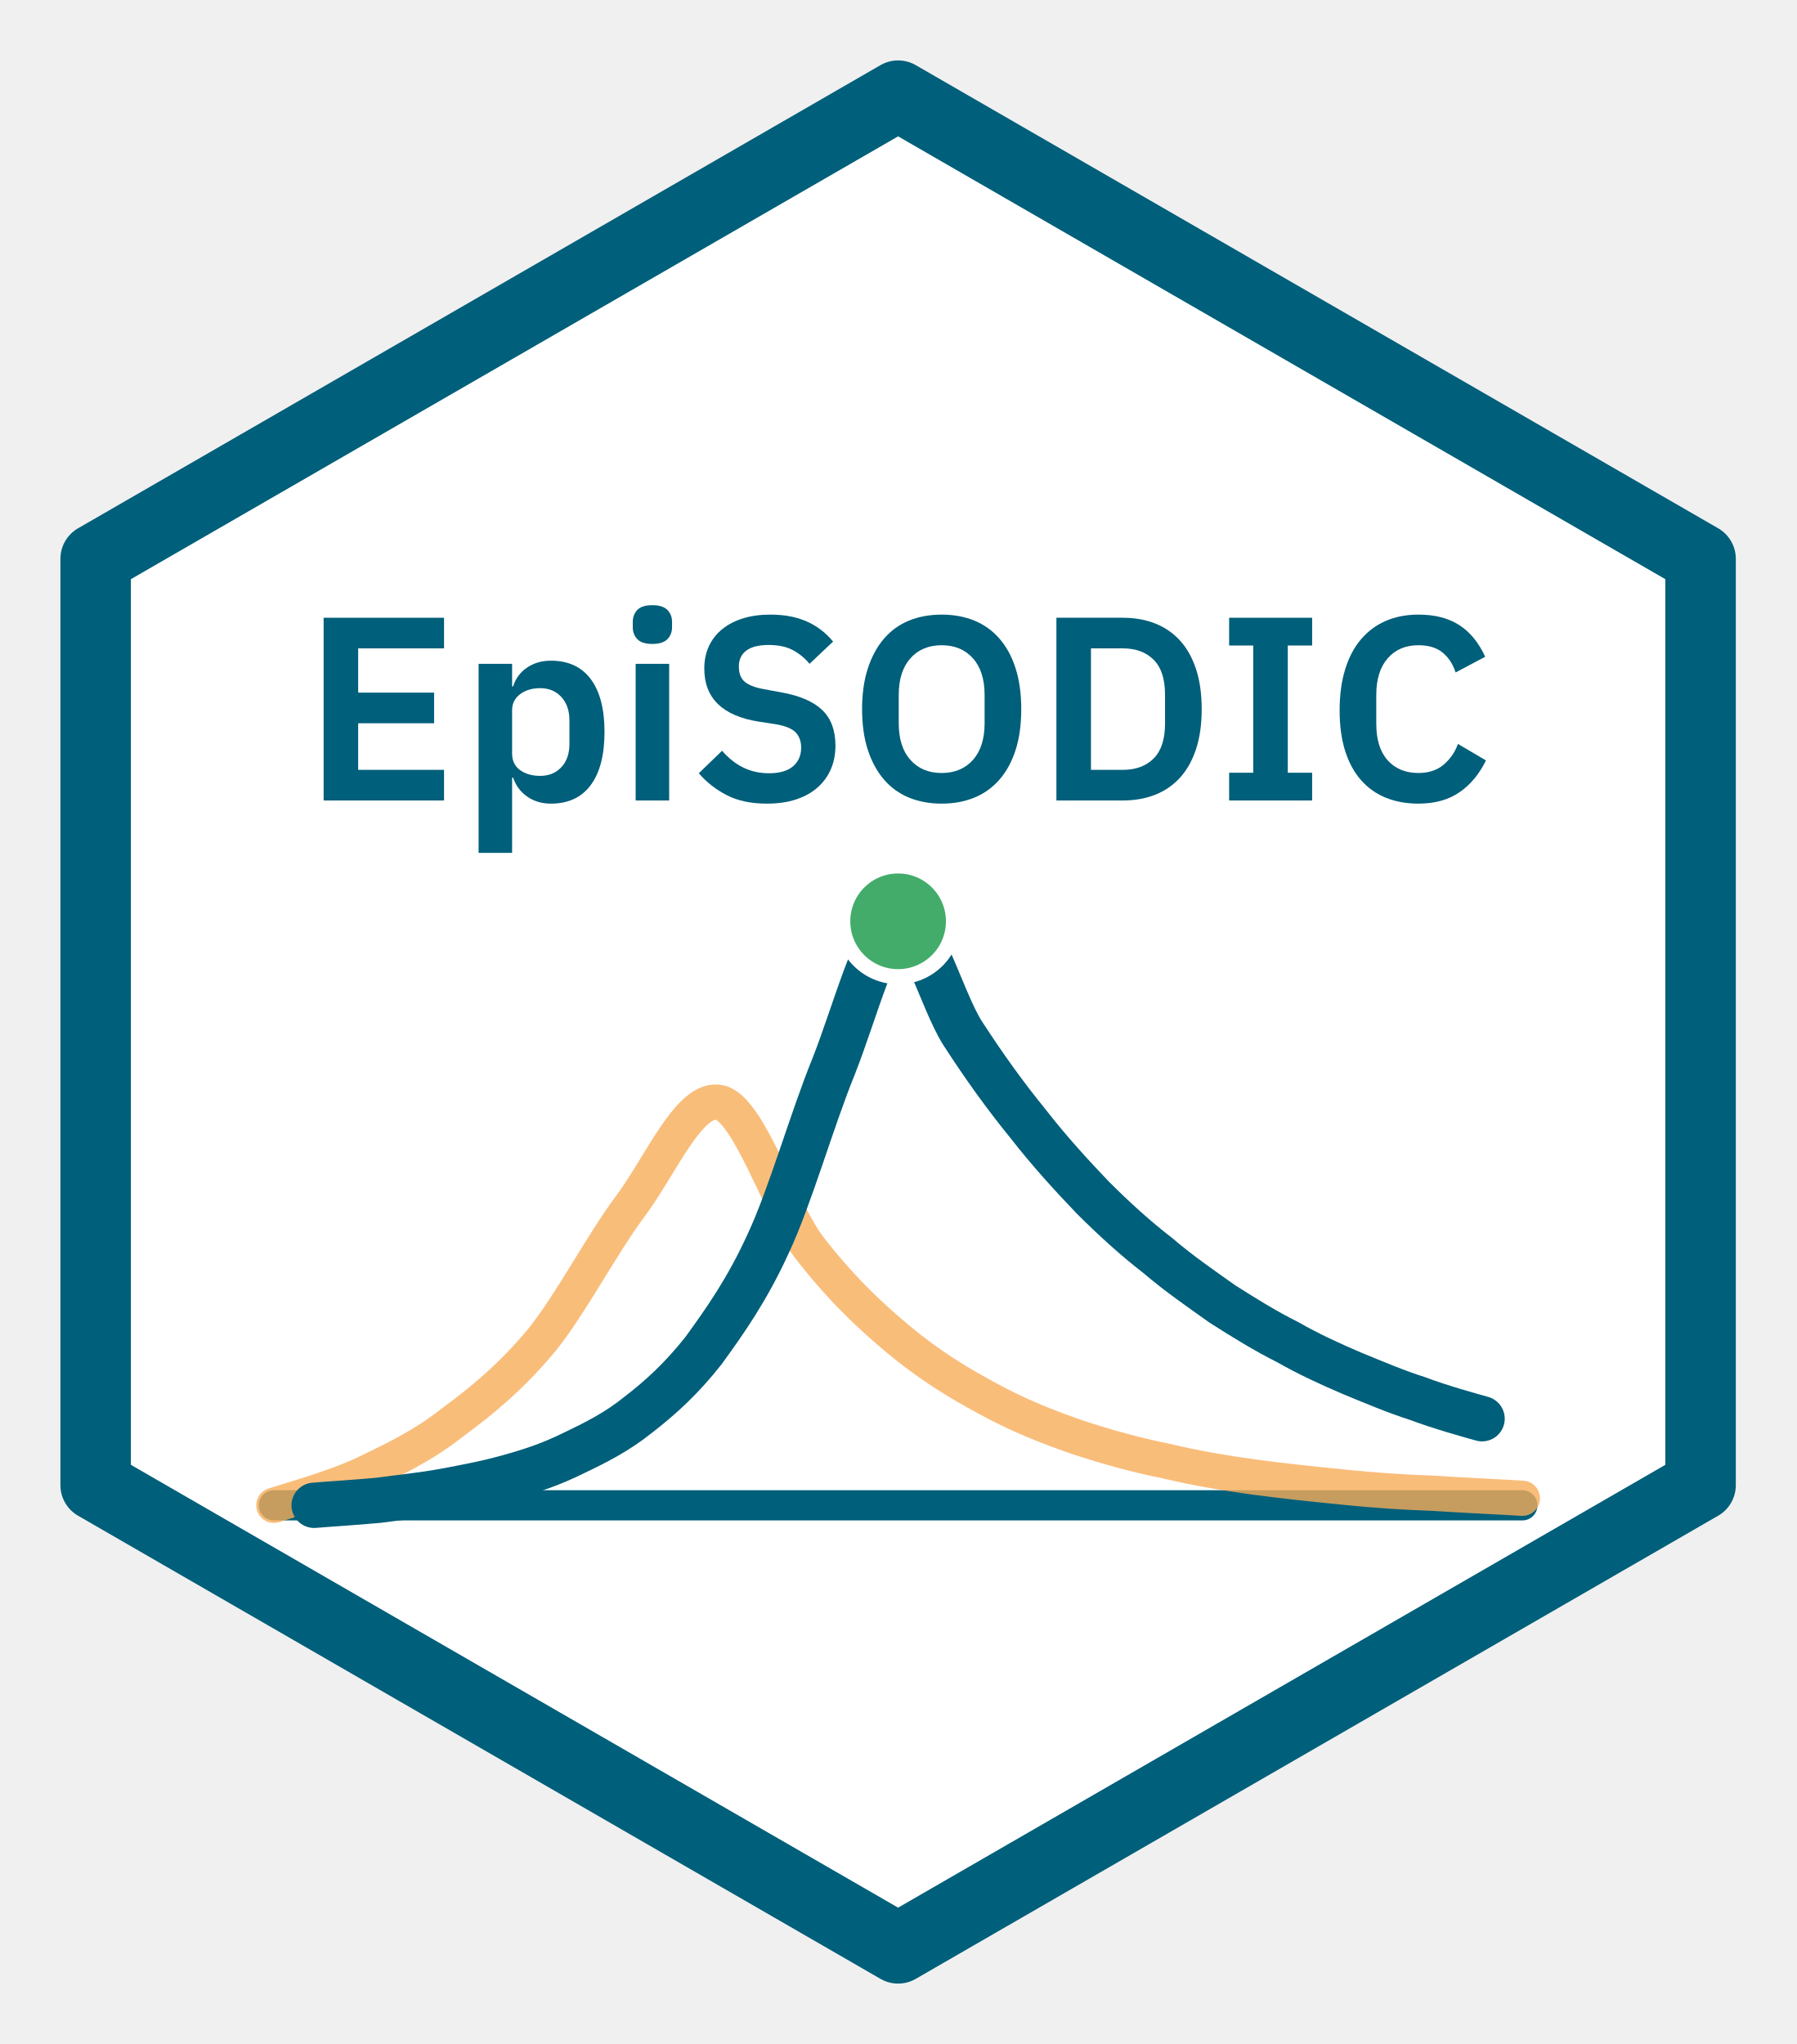
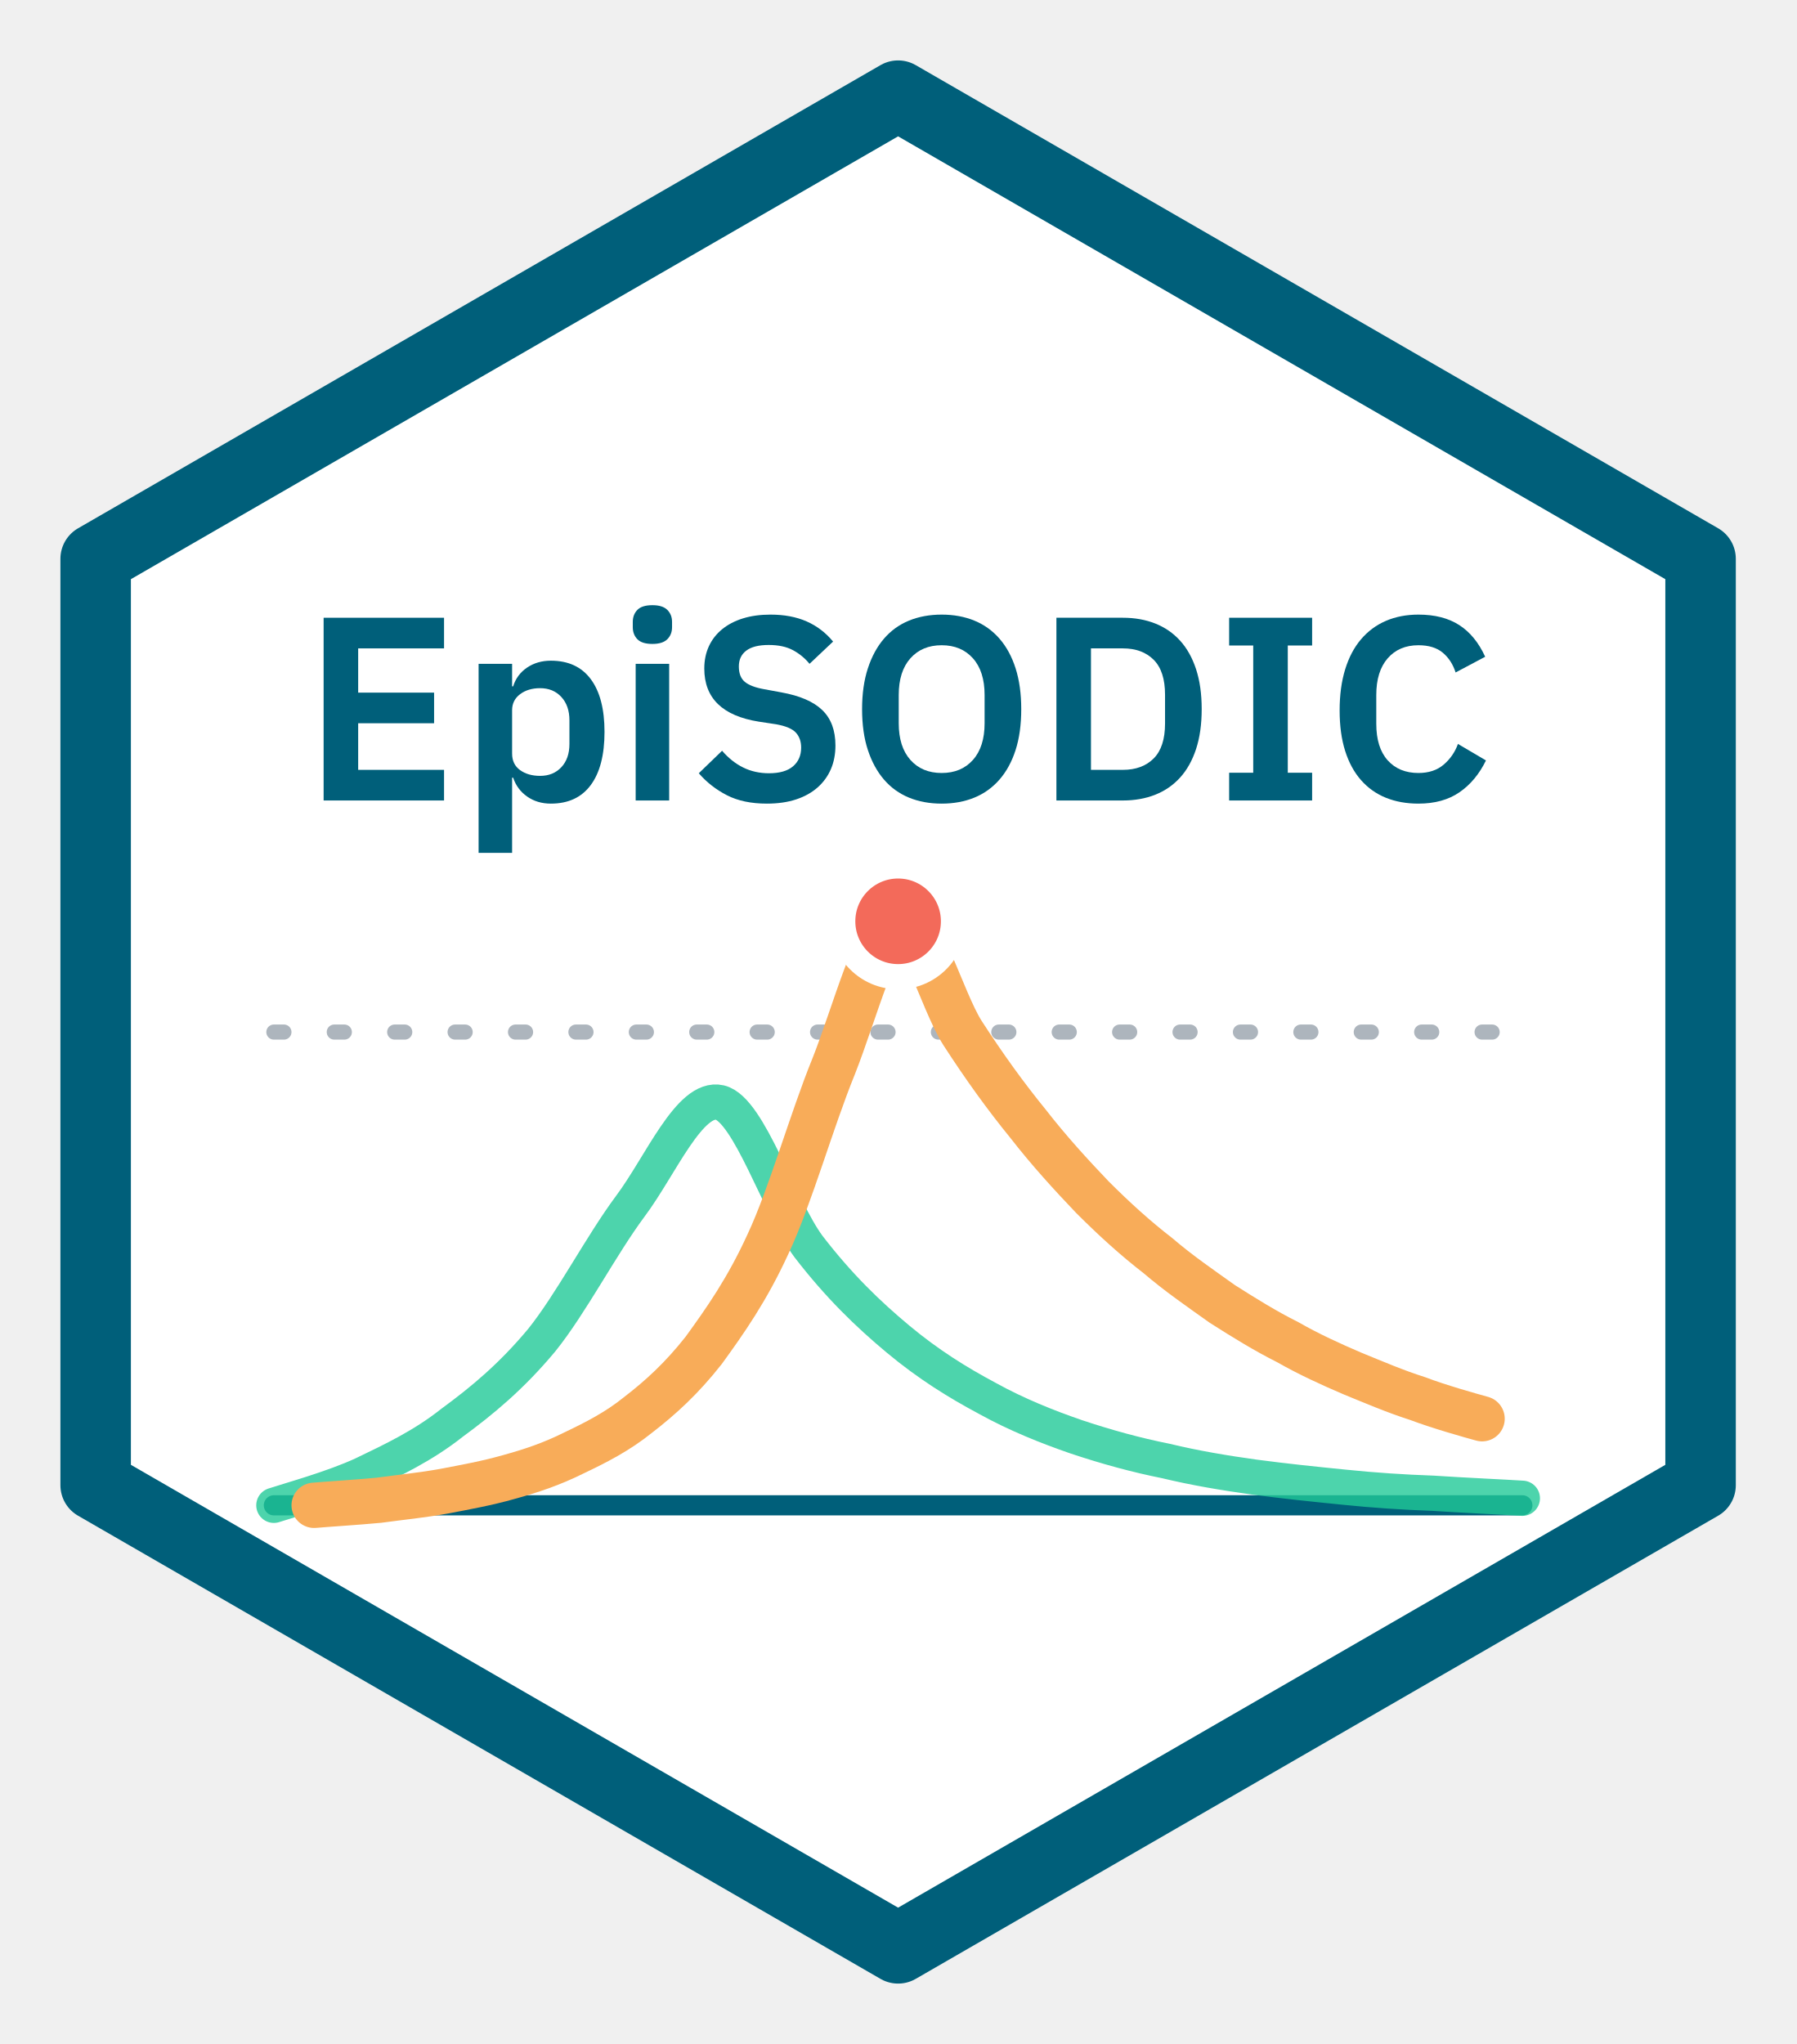
<svg xmlns="http://www.w3.org/2000/svg" viewBox="30.8 18.5 178.4 203" width="178.4" height="203">
  <polygon points="120,28 199.7,74 199.7,166 120,212 40.3,166 40.3,74" fill="#FFFFFF" stroke="#005F7A" stroke-width="7" stroke-linejoin="round" />
  <g fill="#005F7A">
    <path transform="translate(60.81,98) scale(0.026,-0.026)" d="M82 0V698H542V581H214V412H504V295H214V117H542V0Z" />
    <path transform="translate(76.41,98) scale(0.026,-0.026)" d="M74 522H202V436H206Q220 481 259.0 507.5Q298 534 350 534Q450 534 502.5 463.5Q555 393 555 262Q555 130 502.5 59.0Q450 -12 350 -12Q298 -12 259.5 15.0Q221 42 206 87H202V-200H74ZM309 94Q359 94 390.0 127.0Q421 160 421 216V306Q421 362 390.0 395.5Q359 429 309 429Q263 429 232.5 406.0Q202 383 202 345V179Q202 138 232.5 116.0Q263 94 309 94Z" />
    <path transform="translate(92.01,98) scale(0.026,-0.026)" d="M138 598Q98 598 80.5 616.0Q63 634 63 662V682Q63 710 80.5 728.0Q98 746 138 746Q177 746 195.0 728.0Q213 710 213 682V662Q213 634 195.0 616.0Q177 598 138 598ZM74 522H202V0H74Z" />
    <path transform="translate(99.19,98) scale(0.026,-0.026)" d="M299 -12Q209 -12 146.5 20.0Q84 52 39 104L128 190Q164 148 208.5 126.0Q253 104 307 104Q368 104 399.0 130.5Q430 157 430 202Q430 237 410.0 259.0Q390 281 335 291L269 301Q60 334 60 504Q60 551 77.5 589.0Q95 627 128.0 654.0Q161 681 207.5 695.5Q254 710 313 710Q392 710 451.0 684.0Q510 658 552 607L462 522Q436 554 399.0 574.0Q362 594 306 594Q249 594 220.5 572.5Q192 551 192 512Q192 472 215.0 453.0Q238 434 289 425L354 413Q460 394 510.5 345.5Q561 297 561 210Q561 160 543.5 119.5Q526 79 492.5 49.5Q459 20 410.5 4.0Q362 -12 299 -12Z" />
    <path transform="translate(115.07,98) scale(0.026,-0.026)" d="M356 -12Q287 -12 231.0 11.0Q175 34 135.5 80.0Q96 126 74.0 193.0Q52 260 52 349Q52 437 74.0 504.5Q96 572 135.5 618.0Q175 664 231.0 687.0Q287 710 356 710Q425 710 481.0 687.0Q537 664 577.0 618.0Q617 572 638.5 504.5Q660 437 660 349Q660 260 638.5 193.0Q617 126 577.0 80.0Q537 34 481.0 11.0Q425 -12 356 -12ZM356 105Q431 105 475.5 155.0Q520 205 520 295V403Q520 493 475.5 543.0Q431 593 356 593Q281 593 236.5 543.0Q192 493 192 403V295Q192 205 236.5 155.0Q281 105 356 105Z" />
    <path transform="translate(133.59,98) scale(0.026,-0.026)" d="M82 698H336Q404 698 459.5 676.0Q515 654 554.5 610.5Q594 567 615.5 501.5Q637 436 637 349Q637 262 615.5 196.5Q594 131 554.5 87.5Q515 44 459.5 22.0Q404 0 336 0H82ZM336 117Q410 117 453.5 160.5Q497 204 497 294V404Q497 494 453.5 537.5Q410 581 336 581H214V117Z" />
    <path transform="translate(151.50,98) scale(0.026,-0.026)" d="M53 0V106H145V592H53V698H370V592H277V106H370V0Z" />
    <path transform="translate(162.50,98) scale(0.026,-0.026)" d="M353 -12Q284 -12 228.5 10.5Q173 33 133.5 78.0Q94 123 73.0 189.5Q52 256 52 344Q52 432 73.0 500.5Q94 569 133.5 615.5Q173 662 228.5 686.0Q284 710 353 710Q447 710 509.0 670.0Q571 630 608 549L495 489Q480 536 446.0 564.5Q412 593 353 593Q279 593 235.5 543.0Q192 493 192 403V293Q192 202 235.5 153.5Q279 105 353 105Q412 105 449.5 137.0Q487 169 504 216L611 153Q573 75 510.0 31.5Q447 -12 353 -12Z" />
  </g>
-   <line x1="58" y1="168" x2="182" y2="168" stroke="#005F7A" stroke-width="3" stroke-linecap="round" />
-   <path d="M 58.0,168.0 C 59.5,167.5 63.9,166.3 66.9,164.9 C 69.8,163.5 72.8,162.1 75.7,159.8 C 78.7,157.6 81.6,155.2 84.6,151.6 C 87.5,148.0 90.5,142.2 93.4,138.3 C 96.4,134.3 99.3,127.3 102.3,128.0 C 105.2,128.7 108.2,138.4 111.1,142.3 C 114.1,146.2 117.0,149.0 120.0,151.5 C 123.0,154.0 125.9,155.8 128.9,157.4 C 131.8,159.0 134.8,160.2 137.7,161.2 C 140.7,162.2 143.6,163.0 146.6,163.6 C 149.5,164.3 152.5,164.8 155.4,165.2 C 158.4,165.6 161.3,165.9 164.3,166.2 C 167.2,166.5 170.2,166.7 173.1,166.8 C 176.1,167.0 180.5,167.2 182.0,167.3" fill="none" stroke="#F8AC59" stroke-width="3.5" stroke-linecap="round" opacity="0.8" />
-   <path d="M 62.0,168.0 C 63.1,167.9 66.3,167.7 68.4,167.5 C 70.6,167.2 72.7,167.0 74.9,166.6 C 77.0,166.2 79.2,165.8 81.3,165.2 C 83.5,164.6 85.6,163.9 87.8,162.8 C 89.9,161.8 92.1,160.7 94.2,159.0 C 96.4,157.3 98.5,155.4 100.7,152.6 C 102.8,149.7 105.0,146.6 107.1,142.0 C 109.3,137.3 111.4,129.8 113.6,124.4 C 115.7,119.1 117.9,110.6 120.0,110.0 C 122.1,109.4 124.3,117.8 126.4,121.1 C 128.6,124.5 130.7,127.4 132.9,130.1 C 135.0,132.8 137.2,135.2 139.3,137.4 C 141.5,139.6 143.6,141.5 145.8,143.2 C 147.9,145.0 150.1,146.5 152.2,148.0 C 154.4,149.4 156.5,150.7 158.7,151.8 C 160.8,153.0 163.0,154.0 165.1,154.9 C 167.3,155.8 169.4,156.7 171.6,157.4 C 173.7,158.2 176.9,159.1 178.0,159.4" fill="none" stroke="#005F7A" stroke-width="4.5" stroke-linecap="round" />
-   <circle cx="120" cy="110" r="5.5" fill="#43AC6A" stroke="#FFFFFF" stroke-width="1.5" />
+   <line x1="58" y1="168" x2="182" y2="168" stroke="#005F7A" stroke-width="2" stroke-linecap="round" />
+   <line x1="58" y1="121" x2="182" y2="121" stroke="#ADB5BD" stroke-width="1.5" stroke-linecap="round" stroke-dasharray="1,5" />
+   <path d="M 58.0,168.0 C 59.5,167.5 63.9,166.3 66.9,164.9 C 69.8,163.5 72.8,162.1 75.7,159.8 C 78.7,157.6 81.6,155.2 84.6,151.6 C 87.5,148.0 90.5,142.2 93.4,138.3 C 96.4,134.3 99.3,127.3 102.3,128.0 C 105.2,128.7 108.2,138.4 111.1,142.3 C 114.1,146.2 117.0,149.0 120.0,151.5 C 123.0,154.0 125.9,155.8 128.9,157.4 C 131.8,159.0 134.8,160.2 137.7,161.2 C 140.7,162.2 143.6,163.0 146.6,163.6 C 149.5,164.3 152.5,164.8 155.4,165.2 C 158.4,165.6 161.3,165.9 164.3,166.2 C 167.2,166.5 170.2,166.7 173.1,166.8 C 176.1,167.0 180.5,167.2 182.0,167.3" fill="none" stroke="#20C997" stroke-width="3.5" stroke-linecap="round" opacity="0.8" />
+   <path d="M 62.0,168.0 C 63.1,167.9 66.3,167.7 68.4,167.5 C 70.6,167.2 72.7,167.0 74.9,166.6 C 77.0,166.2 79.2,165.8 81.3,165.2 C 83.5,164.6 85.6,163.9 87.8,162.8 C 89.9,161.8 92.1,160.7 94.2,159.0 C 96.4,157.3 98.5,155.4 100.7,152.6 C 102.8,149.7 105.0,146.6 107.1,142.0 C 109.3,137.3 111.4,129.8 113.6,124.4 C 115.7,119.1 117.9,110.6 120.0,110.0 C 122.1,109.4 124.3,117.8 126.4,121.1 C 128.6,124.5 130.7,127.4 132.9,130.1 C 135.0,132.8 137.2,135.2 139.3,137.4 C 141.5,139.6 143.6,141.5 145.8,143.2 C 147.9,145.0 150.1,146.5 152.2,148.0 C 154.4,149.4 156.5,150.7 158.7,151.8 C 160.8,153.0 163.0,154.0 165.1,154.9 C 167.3,155.8 169.4,156.7 171.6,157.4 C 173.7,158.2 176.9,159.1 178.0,159.4" fill="none" stroke="#F8AC59" stroke-width="4.5" stroke-linecap="round" />
+   <circle cx="120" cy="110" r="5.5" fill="#F36A5A" stroke="#FFFFFF" stroke-width="2.5" />
</svg>
